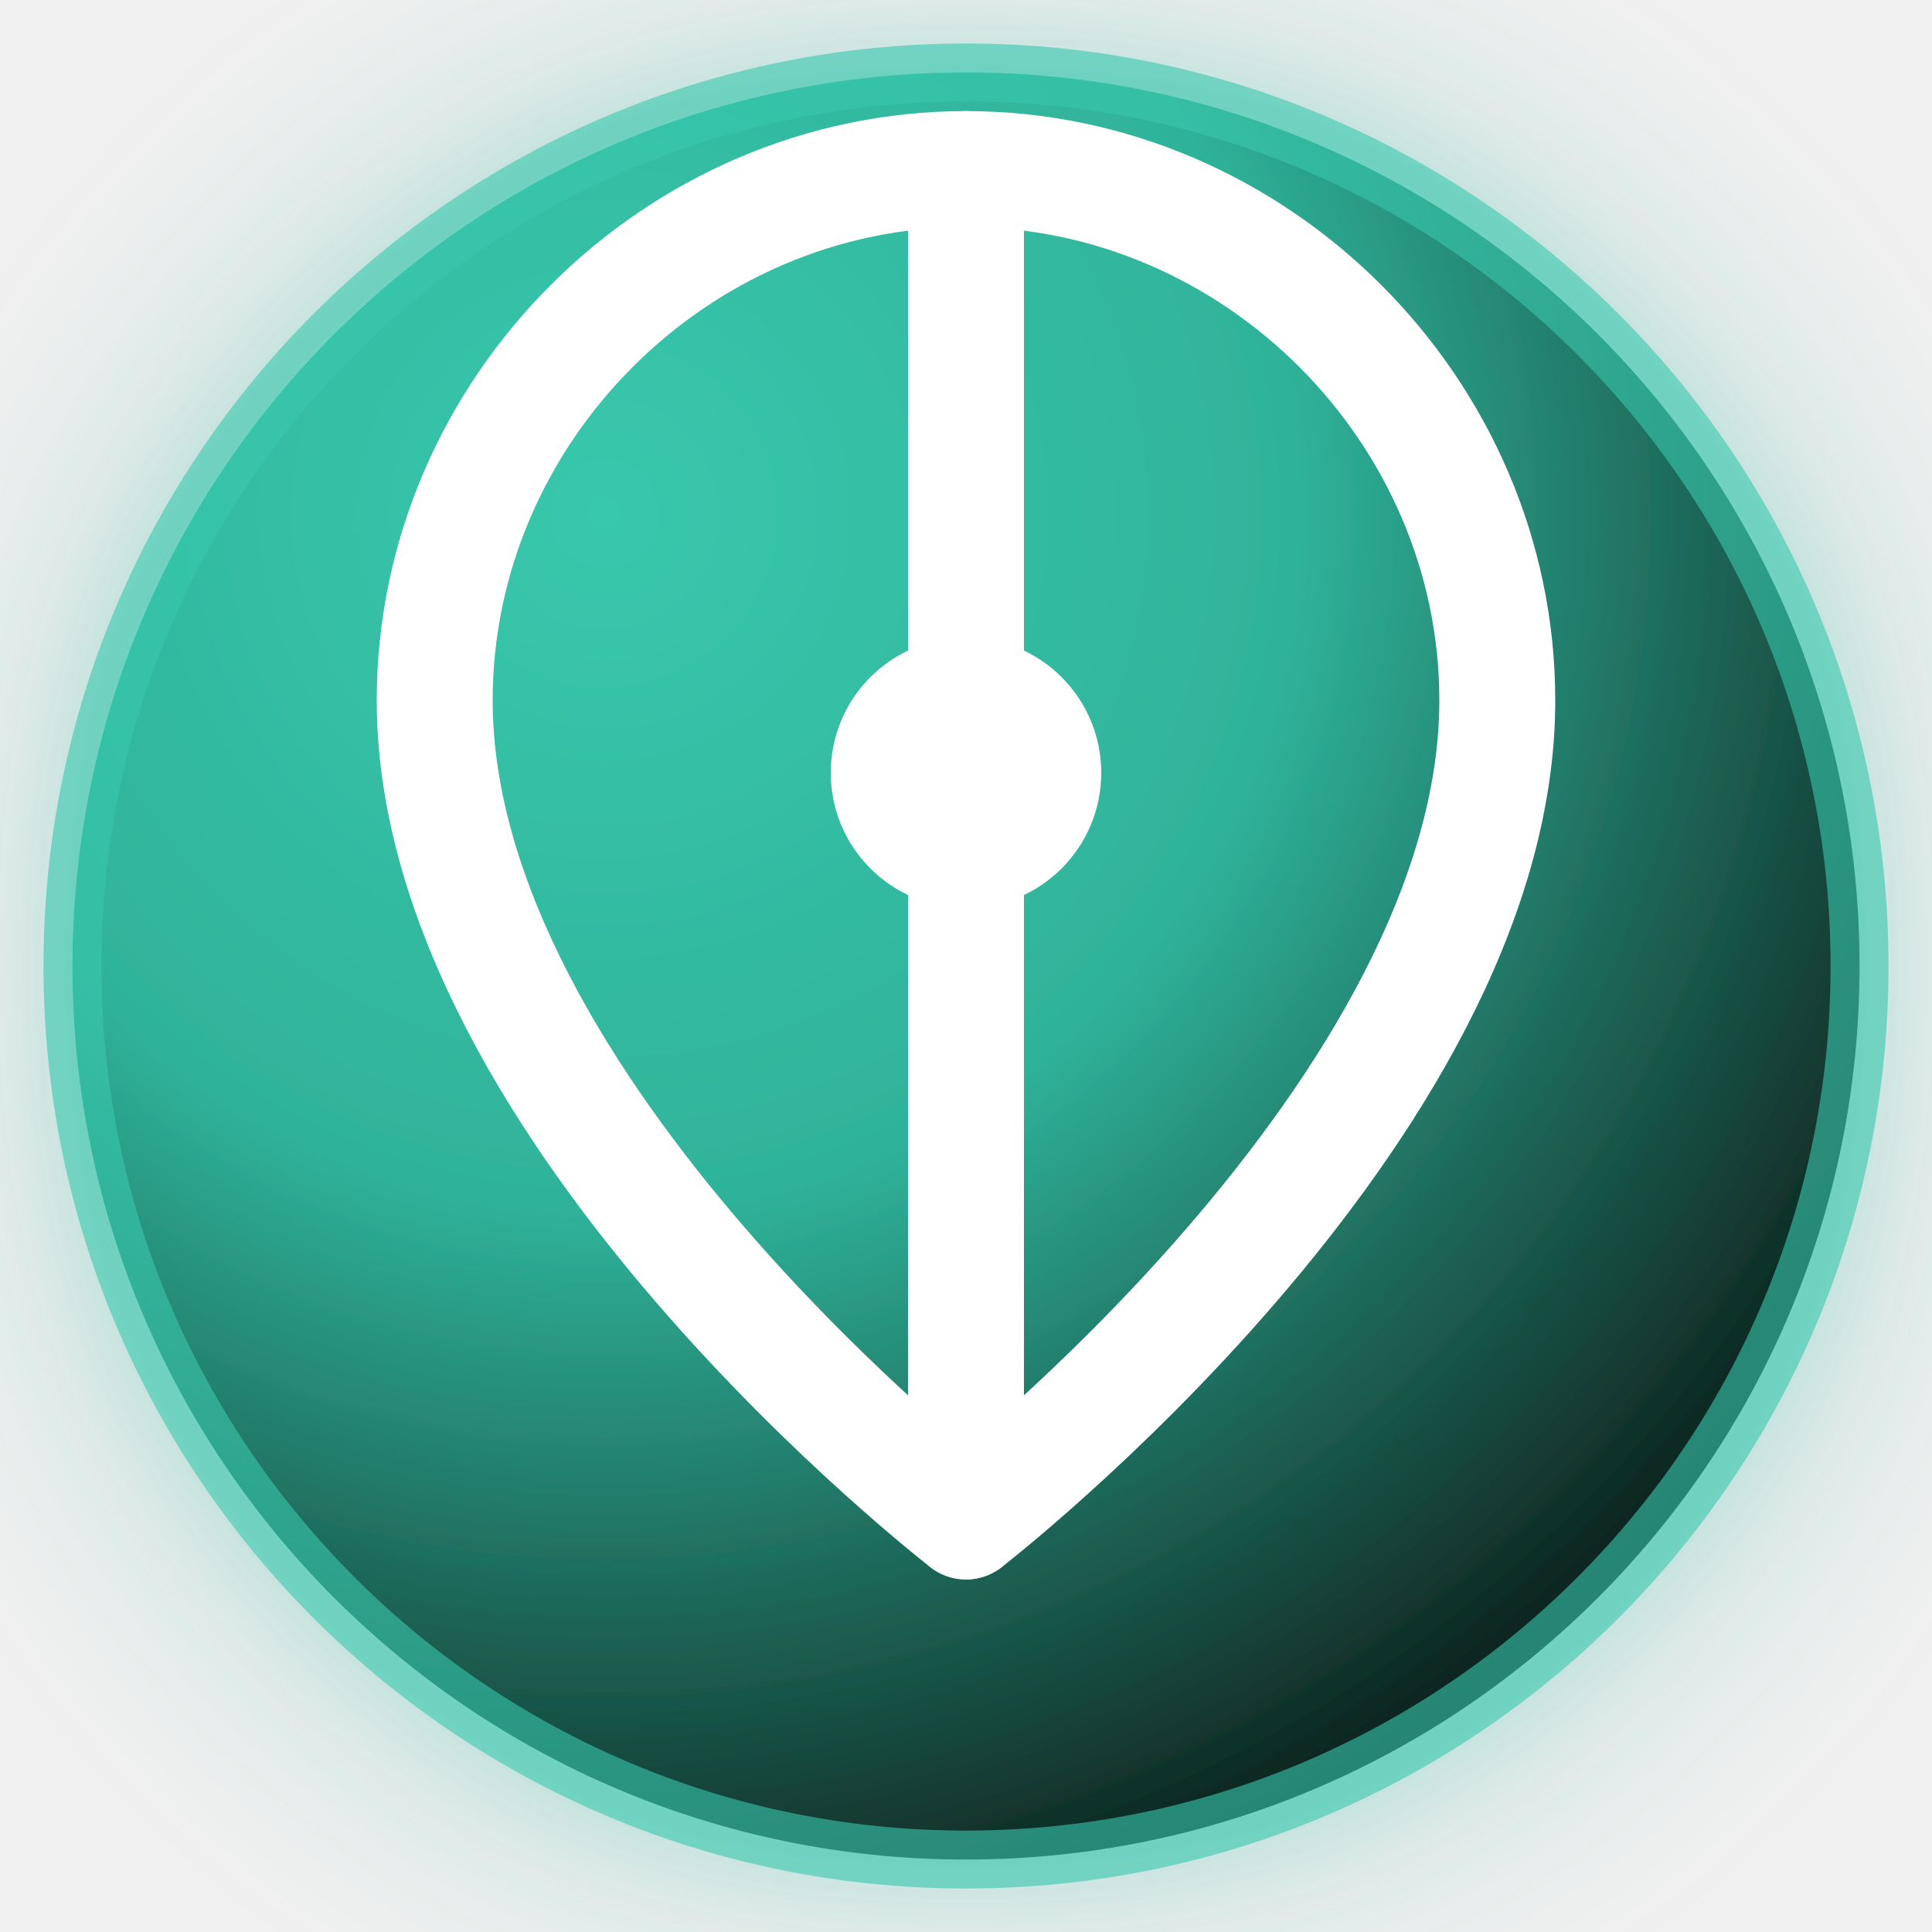
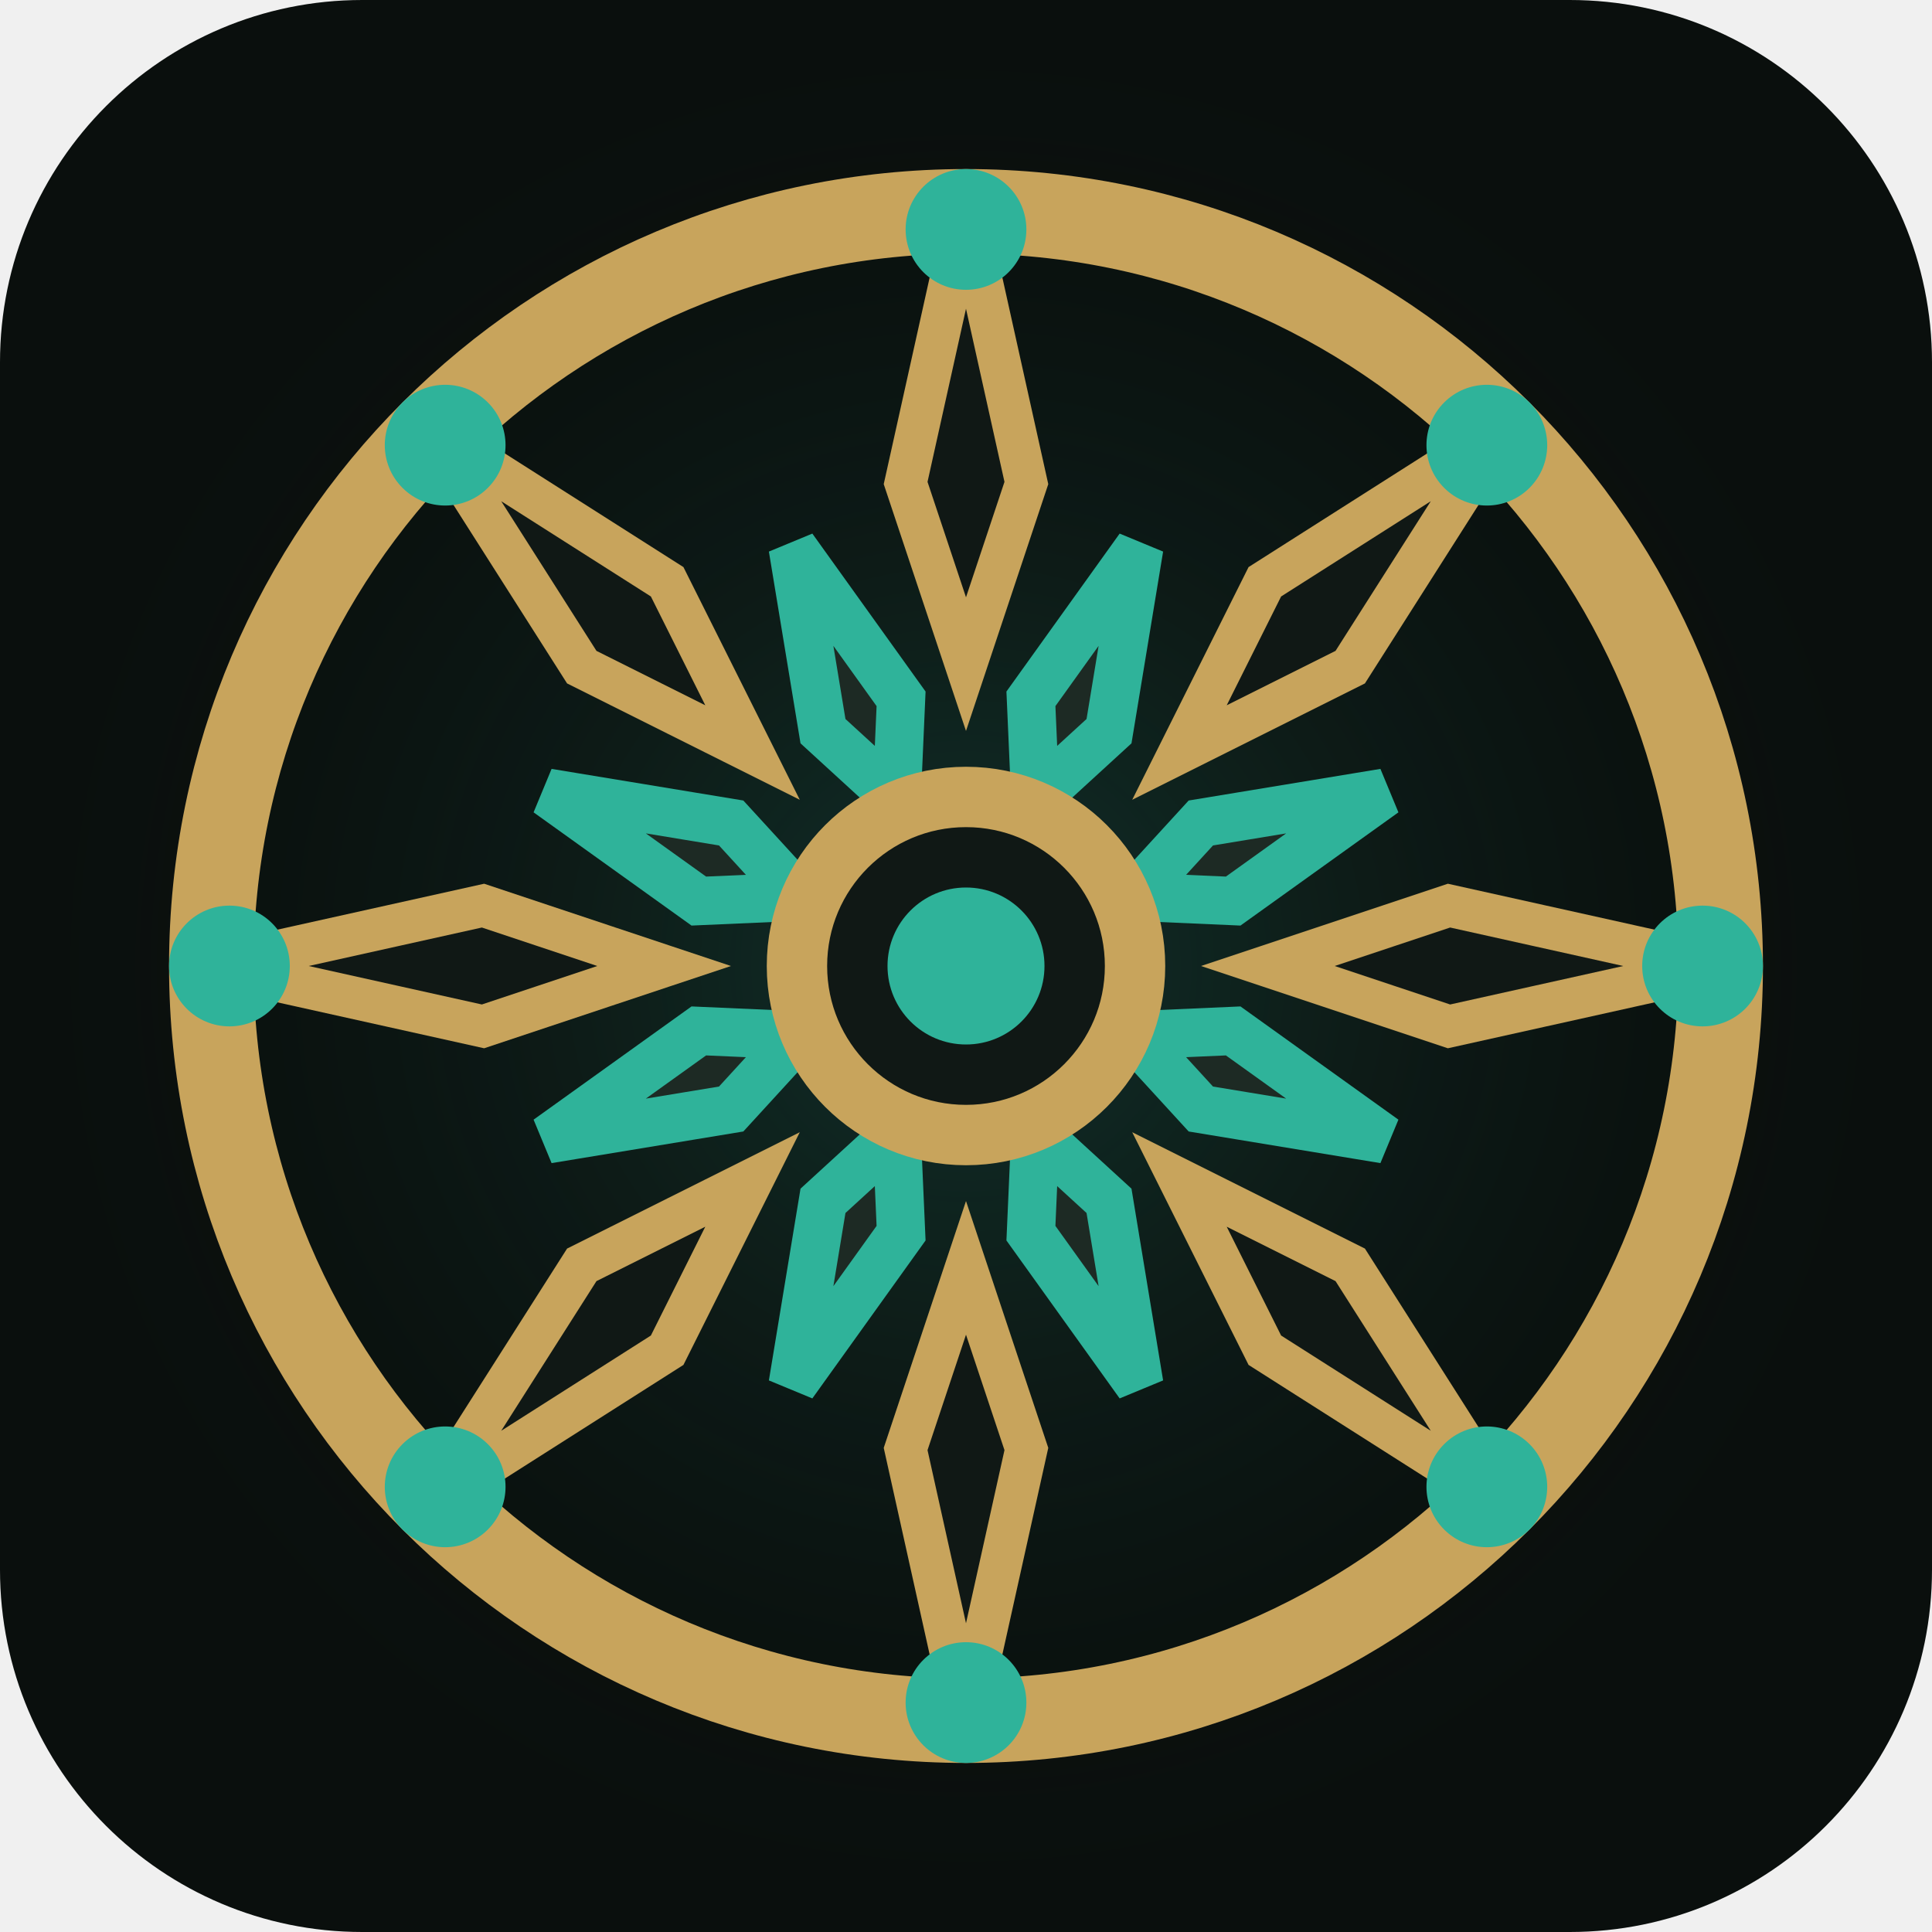
- <svg xmlns="http://www.w3.org/2000/svg" viewBox="0 0 40 40" fill="none">
-   <defs>
-     <radialGradient id="bgGrad" cx="30%" cy="25%" r="85%">
-       <stop offset="0%" stop-color="#39C8AD" />
-       <stop offset="45%" stop-color="#2FB39A" />
-       <stop offset="100%" stop-color="#0A1410" />
-     </radialGradient>
-     <filter id="glow" x="-20%" y="-20%" width="140%" height="140%">
-       <feDropShadow dx="0" dy="0" stdDeviation="2.5" flood-color="#2FB39A" flood-opacity="0.45" />
-     </filter>
-   </defs>
-   <circle cx="20" cy="20" r="18.5" fill="url(#bgGrad)" stroke="#39C8AD" stroke-width="1.2" stroke-opacity="0.6" filter="url(#glow)" />
-   <path d="M20 31.5C20 31.5 9 23 9 14.5C9 8.5 14 3.5 20 3.5C26 3.5 31 8.5 31 14.5C31 23 20 31.5 20 31.5Z" stroke="#FFFFFF" stroke-width="2.4" stroke-linecap="round" stroke-linejoin="round" fill="none" />
-   <path d="M20 3.5V31.5" stroke="#FFFFFF" stroke-width="2.4" stroke-linecap="round" />
-   <circle cx="20" cy="16" r="2.8" fill="#FFFFFF" />
+ <svg xmlns="http://www.w3.org/2000/svg" viewBox="0 0 32 32" fill="none">
+   <rect width="32" height="32" rx="6" fill="#0A0F0D" />
+   <radialGradient id="g" cx="50%" cy="50%" r="50%">
+     <stop offset="0%" stop-color="#2FB39A" stop-opacity="0.22" />
+     <stop offset="100%" stop-color="#0A0F0D" stop-opacity="0" />
+   </radialGradient>
+   <rect width="32" height="32" rx="6" fill="url(#g)" />
+   <circle cx="16" cy="16" r="12.5" stroke="#C8A45C" stroke-width="1.4" />
+   <g transform="rotate(0 16 16)">
+     <path d="M16 3.5 L17 8 L16 11 L15 8Z" fill="#101815" stroke="#C8A45C" stroke-width="0.7" />
+     <circle cx="16" cy="3.8" r="1" fill="#2FB39A" />
+   </g>
+   <g transform="rotate(45 16 16)">
+     <path d="M16 3.5 L17 8 L16 11 L15 8Z" fill="#101815" stroke="#C8A45C" stroke-width="0.7" />
+     <circle cx="16" cy="3.8" r="1" fill="#2FB39A" />
+   </g>
+   <g transform="rotate(90 16 16)">
+     <path d="M16 3.5 L17 8 L16 11 L15 8Z" fill="#101815" stroke="#C8A45C" stroke-width="0.7" />
+     <circle cx="16" cy="3.8" r="1" fill="#2FB39A" />
+   </g>
+   <g transform="rotate(135 16 16)">
+     <path d="M16 3.5 L17 8 L16 11 L15 8Z" fill="#101815" stroke="#C8A45C" stroke-width="0.7" />
+     <circle cx="16" cy="3.8" r="1" fill="#2FB39A" />
+   </g>
+   <g transform="rotate(180 16 16)">
+     <path d="M16 3.5 L17 8 L16 11 L15 8Z" fill="#101815" stroke="#C8A45C" stroke-width="0.7" />
+     <circle cx="16" cy="3.8" r="1" fill="#2FB39A" />
+   </g>
+   <g transform="rotate(225 16 16)">
+     <path d="M16 3.5 L17 8 L16 11 L15 8Z" fill="#101815" stroke="#C8A45C" stroke-width="0.7" />
+     <circle cx="16" cy="3.8" r="1" fill="#2FB39A" />
+   </g>
+   <g transform="rotate(270 16 16)">
+     <path d="M16 3.5 L17 8 L16 11 L15 8Z" fill="#101815" stroke="#C8A45C" stroke-width="0.7" />
+     <circle cx="16" cy="3.8" r="1" fill="#2FB39A" />
+   </g>
+   <g transform="rotate(315 16 16)">
+     <path d="M16 3.5 L17 8 L16 11 L15 8Z" fill="#101815" stroke="#C8A45C" stroke-width="0.7" />
+     <circle cx="16" cy="3.8" r="1" fill="#2FB39A" />
+   </g>
+   <g transform="rotate(22.5 16 16)">
+     <path d="M16 8.5 L16.7 11.5 L16 13 L15.3 11.5Z" fill="#1D2A24" stroke="#2FB39A" stroke-width="0.8" />
+   </g>
+   <g transform="rotate(67.5 16 16)">
+     <path d="M16 8.5 L16.7 11.5 L16 13 L15.3 11.5Z" fill="#1D2A24" stroke="#2FB39A" stroke-width="0.8" />
+   </g>
+   <g transform="rotate(112.5 16 16)">
+     <path d="M16 8.5 L16.7 11.5 L16 13 L15.3 11.5Z" fill="#1D2A24" stroke="#2FB39A" stroke-width="0.8" />
+   </g>
+   <g transform="rotate(157.5 16 16)">
+     <path d="M16 8.5 L16.7 11.5 L16 13 L15.3 11.5Z" fill="#1D2A24" stroke="#2FB39A" stroke-width="0.8" />
+   </g>
+   <g transform="rotate(202.5 16 16)">
+     <path d="M16 8.5 L16.7 11.5 L16 13 L15.3 11.5Z" fill="#1D2A24" stroke="#2FB39A" stroke-width="0.8" />
+   </g>
+   <g transform="rotate(247.5 16 16)">
+     <path d="M16 8.5 L16.7 11.5 L16 13 L15.3 11.5Z" fill="#1D2A24" stroke="#2FB39A" stroke-width="0.8" />
+   </g>
+   <g transform="rotate(292.5 16 16)">
+     <path d="M16 8.5 L16.7 11.5 L16 13 L15.3 11.5Z" fill="#1D2A24" stroke="#2FB39A" stroke-width="0.8" />
+   </g>
+   <g transform="rotate(337.5 16 16)">
+     <path d="M16 8.5 L16.7 11.5 L16 13 L15.3 11.5Z" fill="#1D2A24" stroke="#2FB39A" stroke-width="0.8" />
+   </g>
+   <circle cx="16" cy="16" r="2.8" fill="#101815" stroke="#C8A45C" stroke-width="1" />
+   <circle cx="16" cy="16" r="1.3" fill="#2FB39A" />
</svg>
